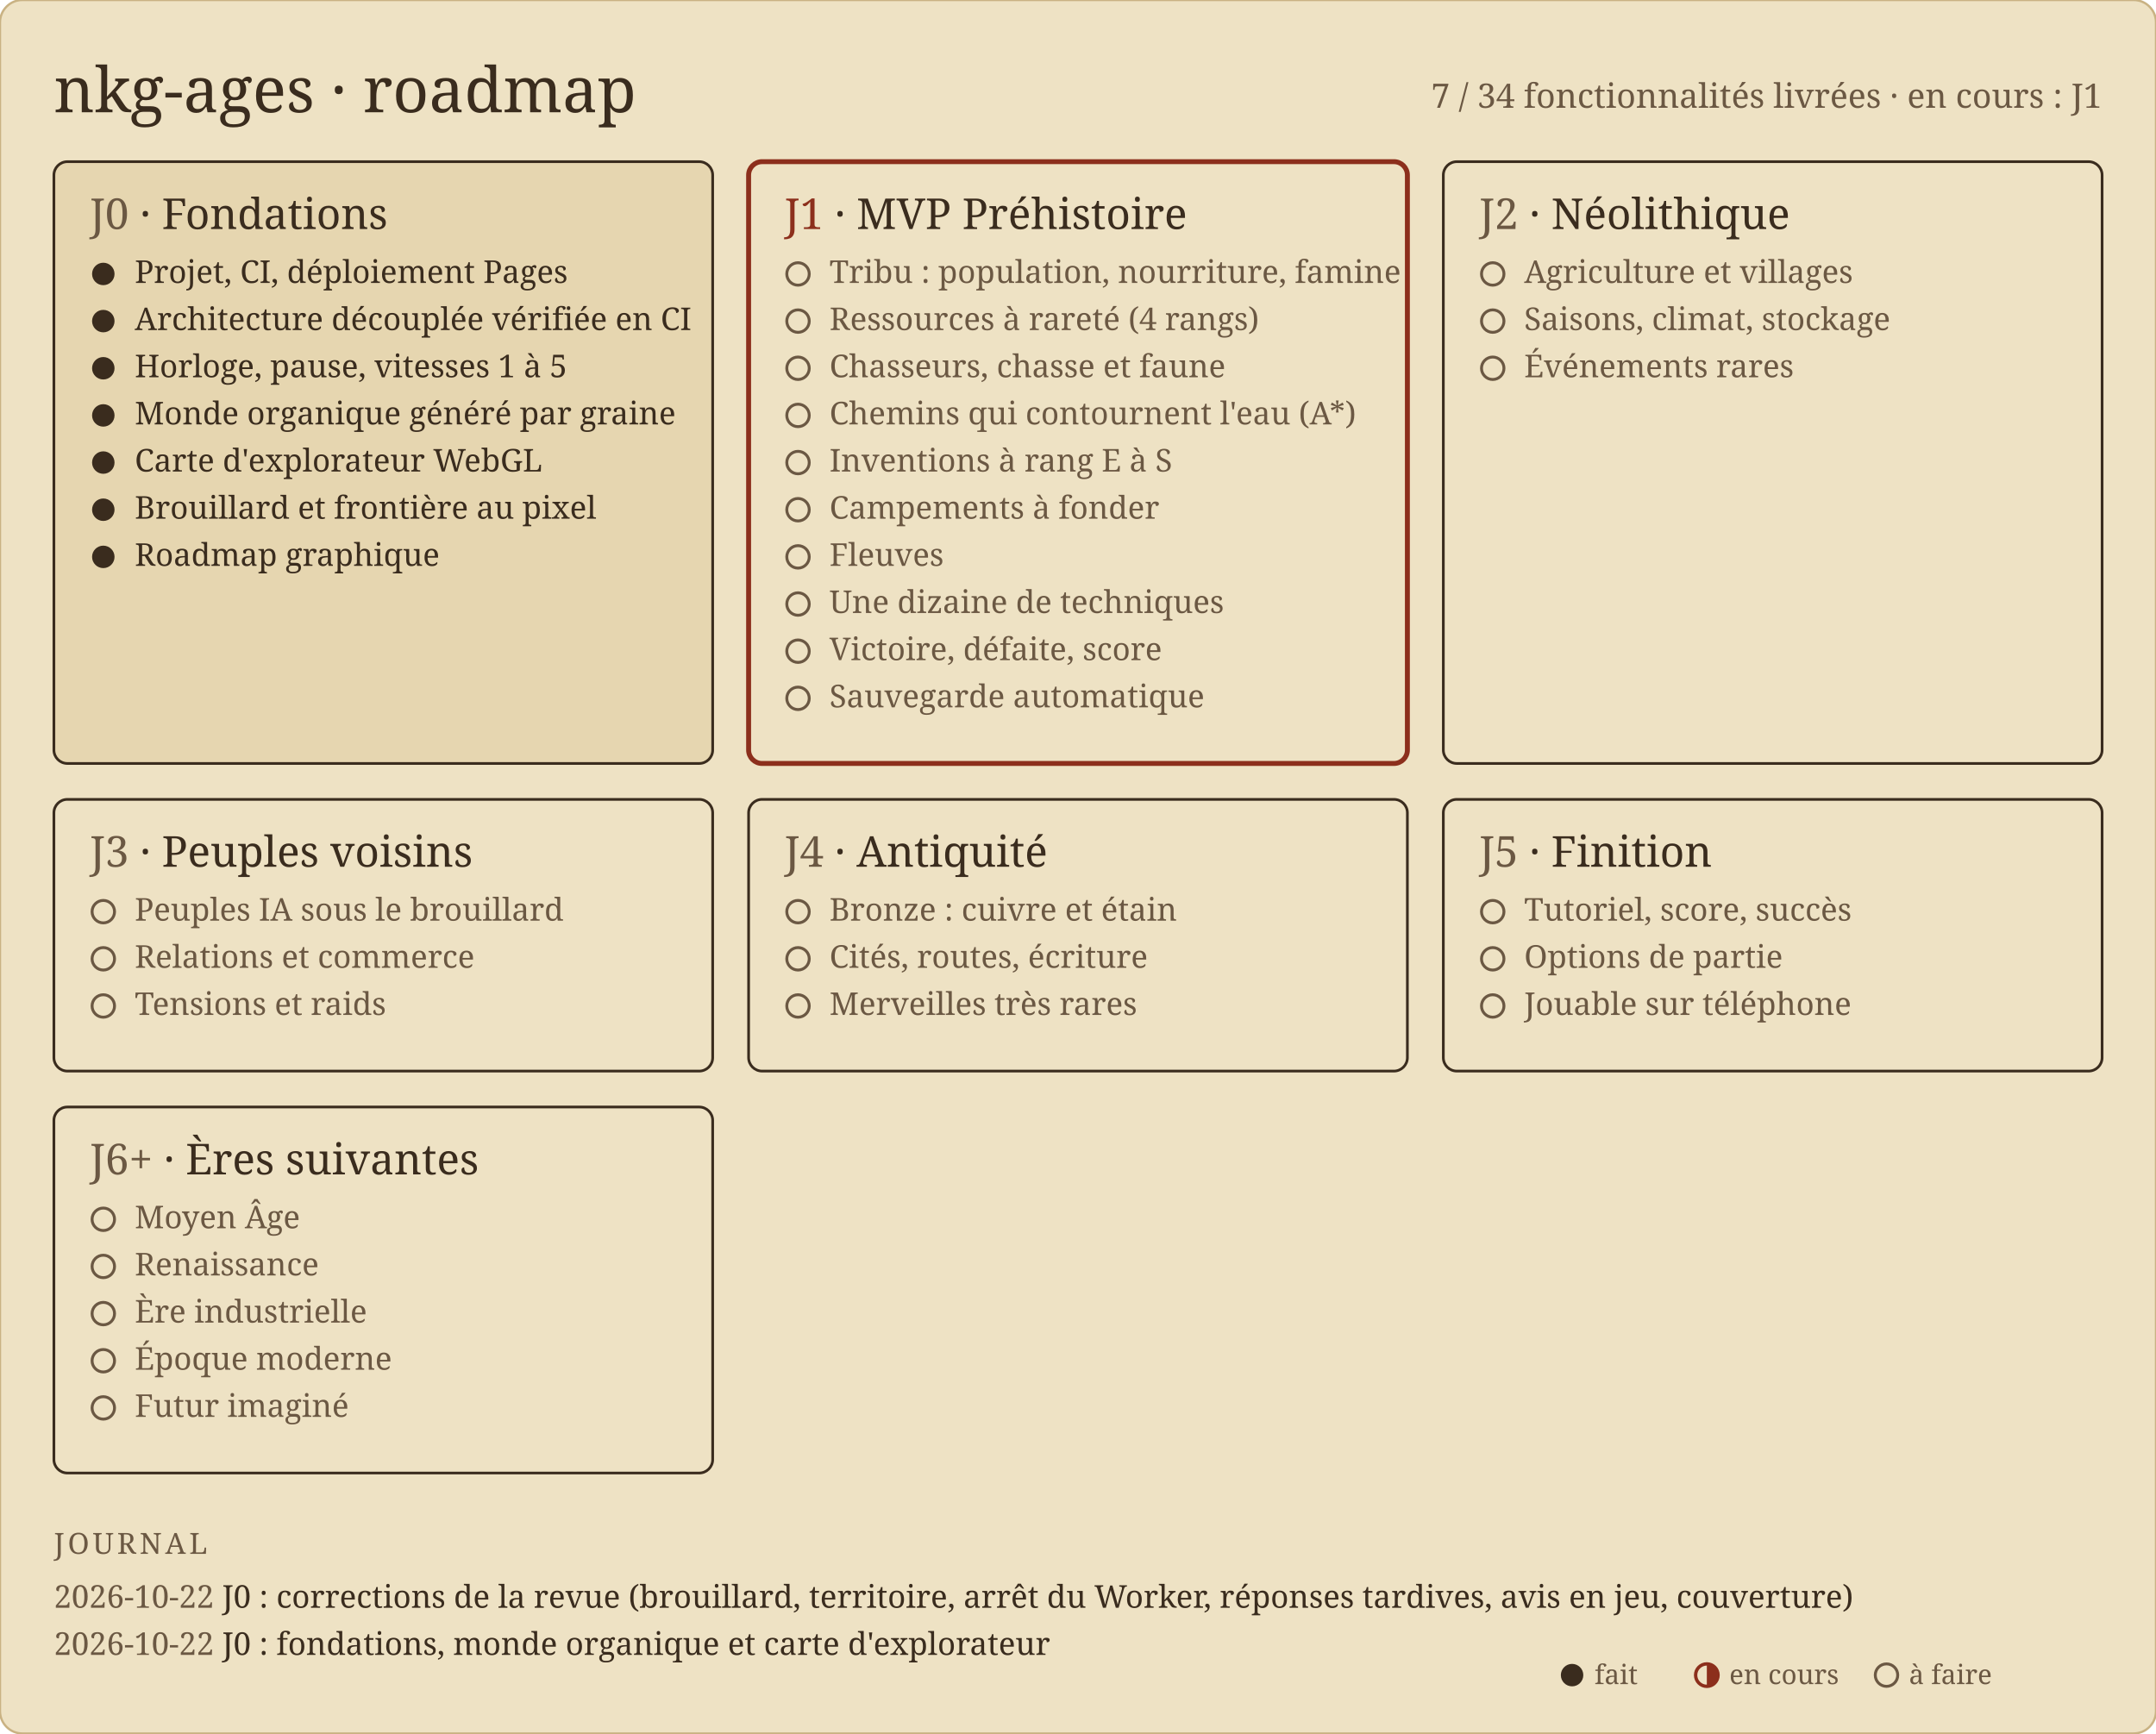
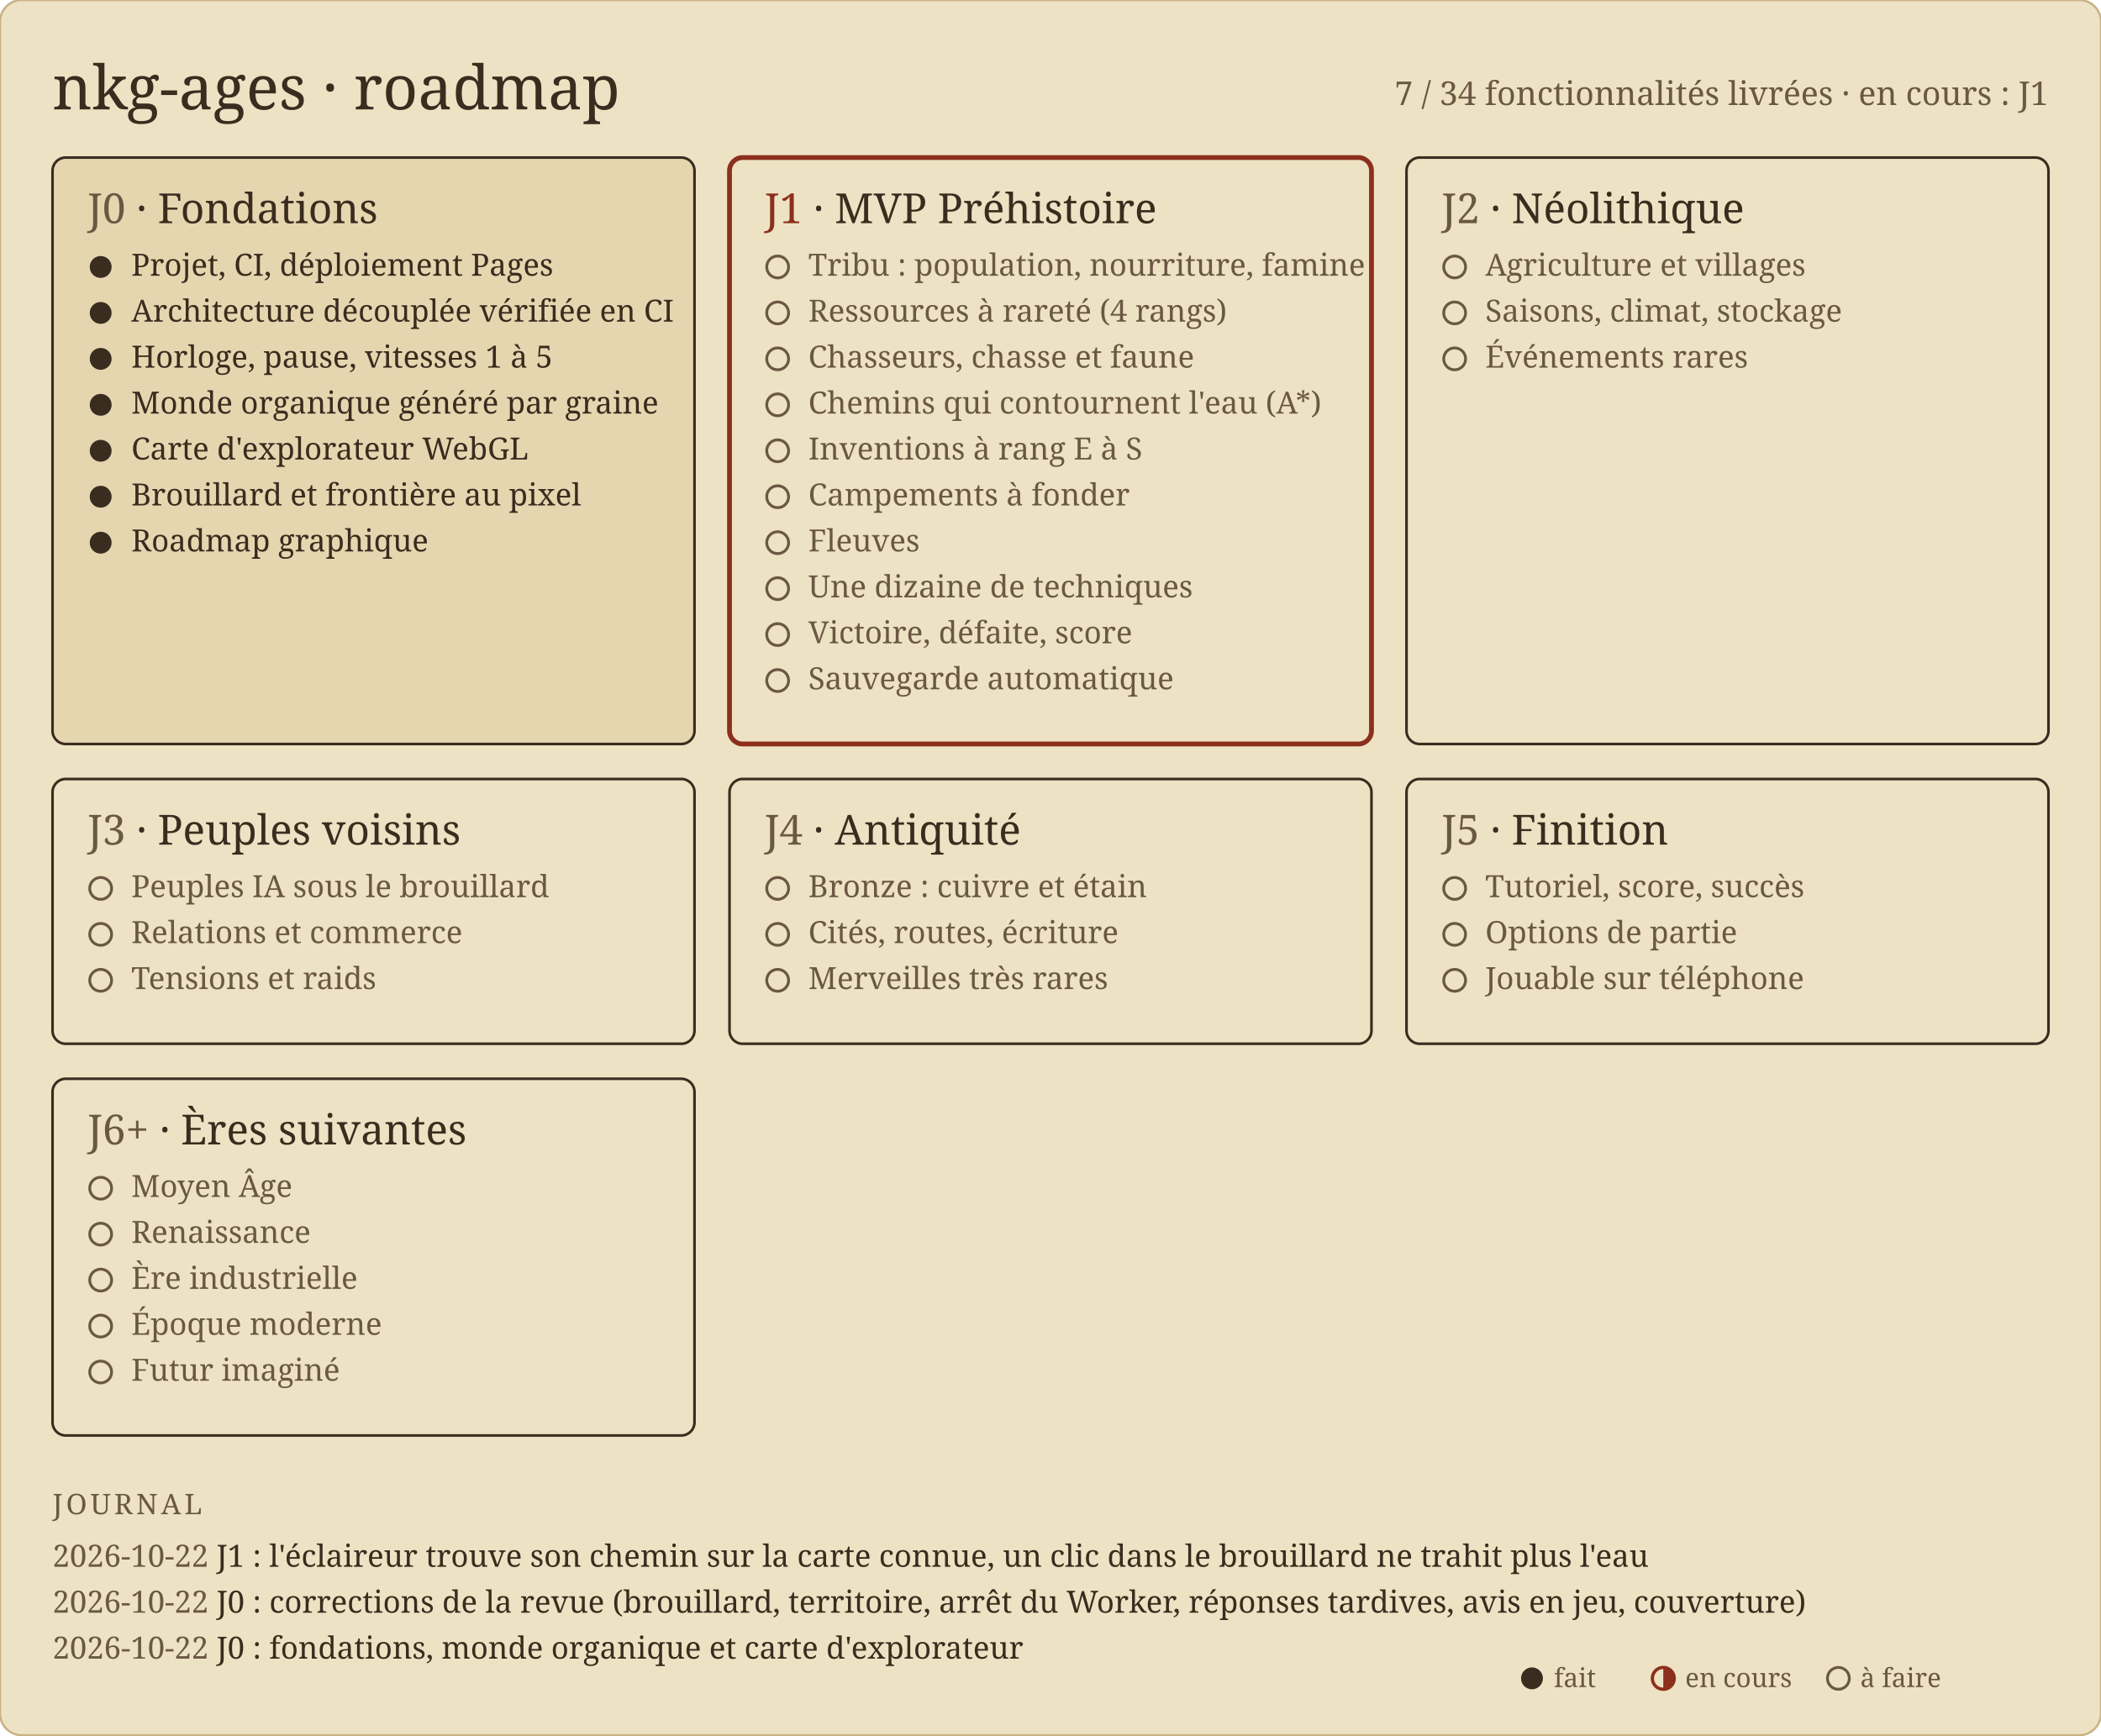
- <svg xmlns="http://www.w3.org/2000/svg" viewBox="0 0 960 772" width="960" height="772" font-family="Georgia, 'Iowan Old Style', serif" role="img" aria-label="Roadmap de nkg-ages">
-   <rect width="960" height="772" rx="10" fill="#eee2c4" stroke="#c9b283" />
+ <svg xmlns="http://www.w3.org/2000/svg" viewBox="0 0 960 793" width="960" height="793" font-family="Georgia, 'Iowan Old Style', serif" role="img" aria-label="Roadmap de nkg-ages">
+   <rect width="960" height="793" rx="10" fill="#eee2c4" stroke="#c9b283" />
  <text x="24" y="50" font-size="28" fill="#3a2c1e">nkg-ages · roadmap</text>
  <text x="936" y="48" font-size="15" text-anchor="end" fill="#6b5843">7 / 34 fonctionnalités livrées · en cours : J1</text>
  <g>
    <rect x="24" y="72" width="293.333" height="268" rx="6" fill="#e6d6b0" stroke="#3a2c1e" stroke-width="1.2" />
    <text x="40" y="102" font-size="19" fill="#3a2c1e">
      <tspan fill="#6b5843">J0</tspan> · Fondations</text>
    <circle cx="46" cy="122" r="5" fill="#3a2c1e" />
    <text x="60" y="126" font-size="14" fill="#3a2c1e">Projet, CI, déploiement Pages</text>
    <circle cx="46" cy="143" r="5" fill="#3a2c1e" />
    <text x="60" y="147" font-size="14" fill="#3a2c1e">Architecture découplée vérifiée en CI</text>
    <circle cx="46" cy="164" r="5" fill="#3a2c1e" />
    <text x="60" y="168" font-size="14" fill="#3a2c1e">Horloge, pause, vitesses 1 à 5</text>
    <circle cx="46" cy="185" r="5" fill="#3a2c1e" />
    <text x="60" y="189" font-size="14" fill="#3a2c1e">Monde organique généré par graine</text>
    <circle cx="46" cy="206" r="5" fill="#3a2c1e" />
    <text x="60" y="210" font-size="14" fill="#3a2c1e">Carte d'explorateur WebGL</text>
    <circle cx="46" cy="227" r="5" fill="#3a2c1e" />
    <text x="60" y="231" font-size="14" fill="#3a2c1e">Brouillard et frontière au pixel</text>
    <circle cx="46" cy="248" r="5" fill="#3a2c1e" />
    <text x="60" y="252" font-size="14" fill="#3a2c1e">Roadmap graphique</text>
  </g>
  <g>
    <rect x="333.333" y="72" width="293.333" height="268" rx="6" fill="#eee2c4" stroke="#8c2f1c" stroke-width="2.2" />
    <text x="349.333" y="102" font-size="19" fill="#3a2c1e">
      <tspan fill="#8c2f1c">J1</tspan> · MVP Préhistoire</text>
    <circle cx="355.333" cy="122" r="5" fill="none" stroke="#6b5843" stroke-width="1.3" />
    <text x="369.333" y="126" font-size="14" fill="#6b5843">Tribu : population, nourriture, famine</text>
    <circle cx="355.333" cy="143" r="5" fill="none" stroke="#6b5843" stroke-width="1.3" />
    <text x="369.333" y="147" font-size="14" fill="#6b5843">Ressources à rareté (4 rangs)</text>
    <circle cx="355.333" cy="164" r="5" fill="none" stroke="#6b5843" stroke-width="1.3" />
    <text x="369.333" y="168" font-size="14" fill="#6b5843">Chasseurs, chasse et faune</text>
    <circle cx="355.333" cy="185" r="5" fill="none" stroke="#6b5843" stroke-width="1.3" />
    <text x="369.333" y="189" font-size="14" fill="#6b5843">Chemins qui contournent l'eau (A*)</text>
    <circle cx="355.333" cy="206" r="5" fill="none" stroke="#6b5843" stroke-width="1.3" />
    <text x="369.333" y="210" font-size="14" fill="#6b5843">Inventions à rang E à S</text>
    <circle cx="355.333" cy="227" r="5" fill="none" stroke="#6b5843" stroke-width="1.3" />
    <text x="369.333" y="231" font-size="14" fill="#6b5843">Campements à fonder</text>
    <circle cx="355.333" cy="248" r="5" fill="none" stroke="#6b5843" stroke-width="1.3" />
    <text x="369.333" y="252" font-size="14" fill="#6b5843">Fleuves</text>
    <circle cx="355.333" cy="269" r="5" fill="none" stroke="#6b5843" stroke-width="1.3" />
    <text x="369.333" y="273" font-size="14" fill="#6b5843">Une dizaine de techniques</text>
    <circle cx="355.333" cy="290" r="5" fill="none" stroke="#6b5843" stroke-width="1.3" />
    <text x="369.333" y="294" font-size="14" fill="#6b5843">Victoire, défaite, score</text>
    <circle cx="355.333" cy="311" r="5" fill="none" stroke="#6b5843" stroke-width="1.3" />
    <text x="369.333" y="315" font-size="14" fill="#6b5843">Sauvegarde automatique</text>
  </g>
  <g>
    <rect x="642.667" y="72" width="293.333" height="268" rx="6" fill="#eee2c4" stroke="#3a2c1e" stroke-width="1.2" />
    <text x="658.667" y="102" font-size="19" fill="#3a2c1e">
      <tspan fill="#6b5843">J2</tspan> · Néolithique</text>
    <circle cx="664.667" cy="122" r="5" fill="none" stroke="#6b5843" stroke-width="1.3" />
    <text x="678.667" y="126" font-size="14" fill="#6b5843">Agriculture et villages</text>
    <circle cx="664.667" cy="143" r="5" fill="none" stroke="#6b5843" stroke-width="1.3" />
    <text x="678.667" y="147" font-size="14" fill="#6b5843">Saisons, climat, stockage</text>
    <circle cx="664.667" cy="164" r="5" fill="none" stroke="#6b5843" stroke-width="1.3" />
    <text x="678.667" y="168" font-size="14" fill="#6b5843">Événements rares</text>
  </g>
  <g>
    <rect x="24" y="356" width="293.333" height="121" rx="6" fill="#eee2c4" stroke="#3a2c1e" stroke-width="1.2" />
    <text x="40" y="386" font-size="19" fill="#3a2c1e">
      <tspan fill="#6b5843">J3</tspan> · Peuples voisins</text>
    <circle cx="46" cy="406" r="5" fill="none" stroke="#6b5843" stroke-width="1.3" />
    <text x="60" y="410" font-size="14" fill="#6b5843">Peuples IA sous le brouillard</text>
    <circle cx="46" cy="427" r="5" fill="none" stroke="#6b5843" stroke-width="1.3" />
    <text x="60" y="431" font-size="14" fill="#6b5843">Relations et commerce</text>
    <circle cx="46" cy="448" r="5" fill="none" stroke="#6b5843" stroke-width="1.3" />
    <text x="60" y="452" font-size="14" fill="#6b5843">Tensions et raids</text>
  </g>
  <g>
    <rect x="333.333" y="356" width="293.333" height="121" rx="6" fill="#eee2c4" stroke="#3a2c1e" stroke-width="1.2" />
    <text x="349.333" y="386" font-size="19" fill="#3a2c1e">
      <tspan fill="#6b5843">J4</tspan> · Antiquité</text>
    <circle cx="355.333" cy="406" r="5" fill="none" stroke="#6b5843" stroke-width="1.3" />
    <text x="369.333" y="410" font-size="14" fill="#6b5843">Bronze : cuivre et étain</text>
    <circle cx="355.333" cy="427" r="5" fill="none" stroke="#6b5843" stroke-width="1.3" />
    <text x="369.333" y="431" font-size="14" fill="#6b5843">Cités, routes, écriture</text>
    <circle cx="355.333" cy="448" r="5" fill="none" stroke="#6b5843" stroke-width="1.3" />
    <text x="369.333" y="452" font-size="14" fill="#6b5843">Merveilles très rares</text>
  </g>
  <g>
    <rect x="642.667" y="356" width="293.333" height="121" rx="6" fill="#eee2c4" stroke="#3a2c1e" stroke-width="1.2" />
    <text x="658.667" y="386" font-size="19" fill="#3a2c1e">
      <tspan fill="#6b5843">J5</tspan> · Finition</text>
    <circle cx="664.667" cy="406" r="5" fill="none" stroke="#6b5843" stroke-width="1.3" />
    <text x="678.667" y="410" font-size="14" fill="#6b5843">Tutoriel, score, succès</text>
    <circle cx="664.667" cy="427" r="5" fill="none" stroke="#6b5843" stroke-width="1.3" />
    <text x="678.667" y="431" font-size="14" fill="#6b5843">Options de partie</text>
    <circle cx="664.667" cy="448" r="5" fill="none" stroke="#6b5843" stroke-width="1.3" />
    <text x="678.667" y="452" font-size="14" fill="#6b5843">Jouable sur téléphone</text>
  </g>
  <g>
    <rect x="24" y="493" width="293.333" height="163" rx="6" fill="#eee2c4" stroke="#3a2c1e" stroke-width="1.2" />
    <text x="40" y="523" font-size="19" fill="#3a2c1e">
      <tspan fill="#6b5843">J6+</tspan> · Ères suivantes</text>
    <circle cx="46" cy="543" r="5" fill="none" stroke="#6b5843" stroke-width="1.3" />
    <text x="60" y="547" font-size="14" fill="#6b5843">Moyen Âge</text>
    <circle cx="46" cy="564" r="5" fill="none" stroke="#6b5843" stroke-width="1.3" />
    <text x="60" y="568" font-size="14" fill="#6b5843">Renaissance</text>
    <circle cx="46" cy="585" r="5" fill="none" stroke="#6b5843" stroke-width="1.3" />
    <text x="60" y="589" font-size="14" fill="#6b5843">Ère industrielle</text>
    <circle cx="46" cy="606" r="5" fill="none" stroke="#6b5843" stroke-width="1.3" />
    <text x="60" y="610" font-size="14" fill="#6b5843">Époque moderne</text>
    <circle cx="46" cy="627" r="5" fill="none" stroke="#6b5843" stroke-width="1.3" />
    <text x="60" y="631" font-size="14" fill="#6b5843">Futur imaginé</text>
  </g>
  <text x="24" y="692" font-size="13" letter-spacing="1.5" fill="#6b5843">JOURNAL</text>
  <text x="24" y="716" font-size="14" fill="#3a2c1e">
+     <tspan fill="#6b5843">2026-10-22</tspan>  J1 : l'éclaireur trouve son chemin sur la carte connue, un clic dans le brouillard ne trahit plus l'eau</text>
+   <text x="24" y="737" font-size="14" fill="#3a2c1e">
    <tspan fill="#6b5843">2026-10-22</tspan>  J0 : corrections de la revue (brouillard, territoire, arrêt du Worker, réponses tardives, avis en jeu, couverture)</text>
-   <text x="24" y="737" font-size="14" fill="#3a2c1e">
+   <text x="24" y="758" font-size="14" fill="#3a2c1e">
    <tspan fill="#6b5843">2026-10-22</tspan>  J0 : fondations, monde organique et carte d'explorateur</text>
-   <circle cx="700" cy="746" r="5" fill="#3a2c1e" />
-   <text x="710" y="750" font-size="12" fill="#6b5843">fait</text>
-   <circle cx="760" cy="746" r="5" fill="none" stroke="#8c2f1c" stroke-width="1.5" />
-   <path d="M760 741a5 5 0 0 1 0 10z" fill="#8c2f1c" />
-   <text x="770" y="750" font-size="12" fill="#6b5843">en cours</text>
-   <circle cx="840" cy="746" r="5" fill="none" stroke="#6b5843" stroke-width="1.3" />
-   <text x="850" y="750" font-size="12" fill="#6b5843">à faire</text>
+   <circle cx="700" cy="767" r="5" fill="#3a2c1e" />
+   <text x="710" y="771" font-size="12" fill="#6b5843">fait</text>
+   <circle cx="760" cy="767" r="5" fill="none" stroke="#8c2f1c" stroke-width="1.5" />
+   <path d="M760 762a5 5 0 0 1 0 10z" fill="#8c2f1c" />
+   <text x="770" y="771" font-size="12" fill="#6b5843">en cours</text>
+   <circle cx="840" cy="767" r="5" fill="none" stroke="#6b5843" stroke-width="1.3" />
+   <text x="850" y="771" font-size="12" fill="#6b5843">à faire</text>
</svg>
